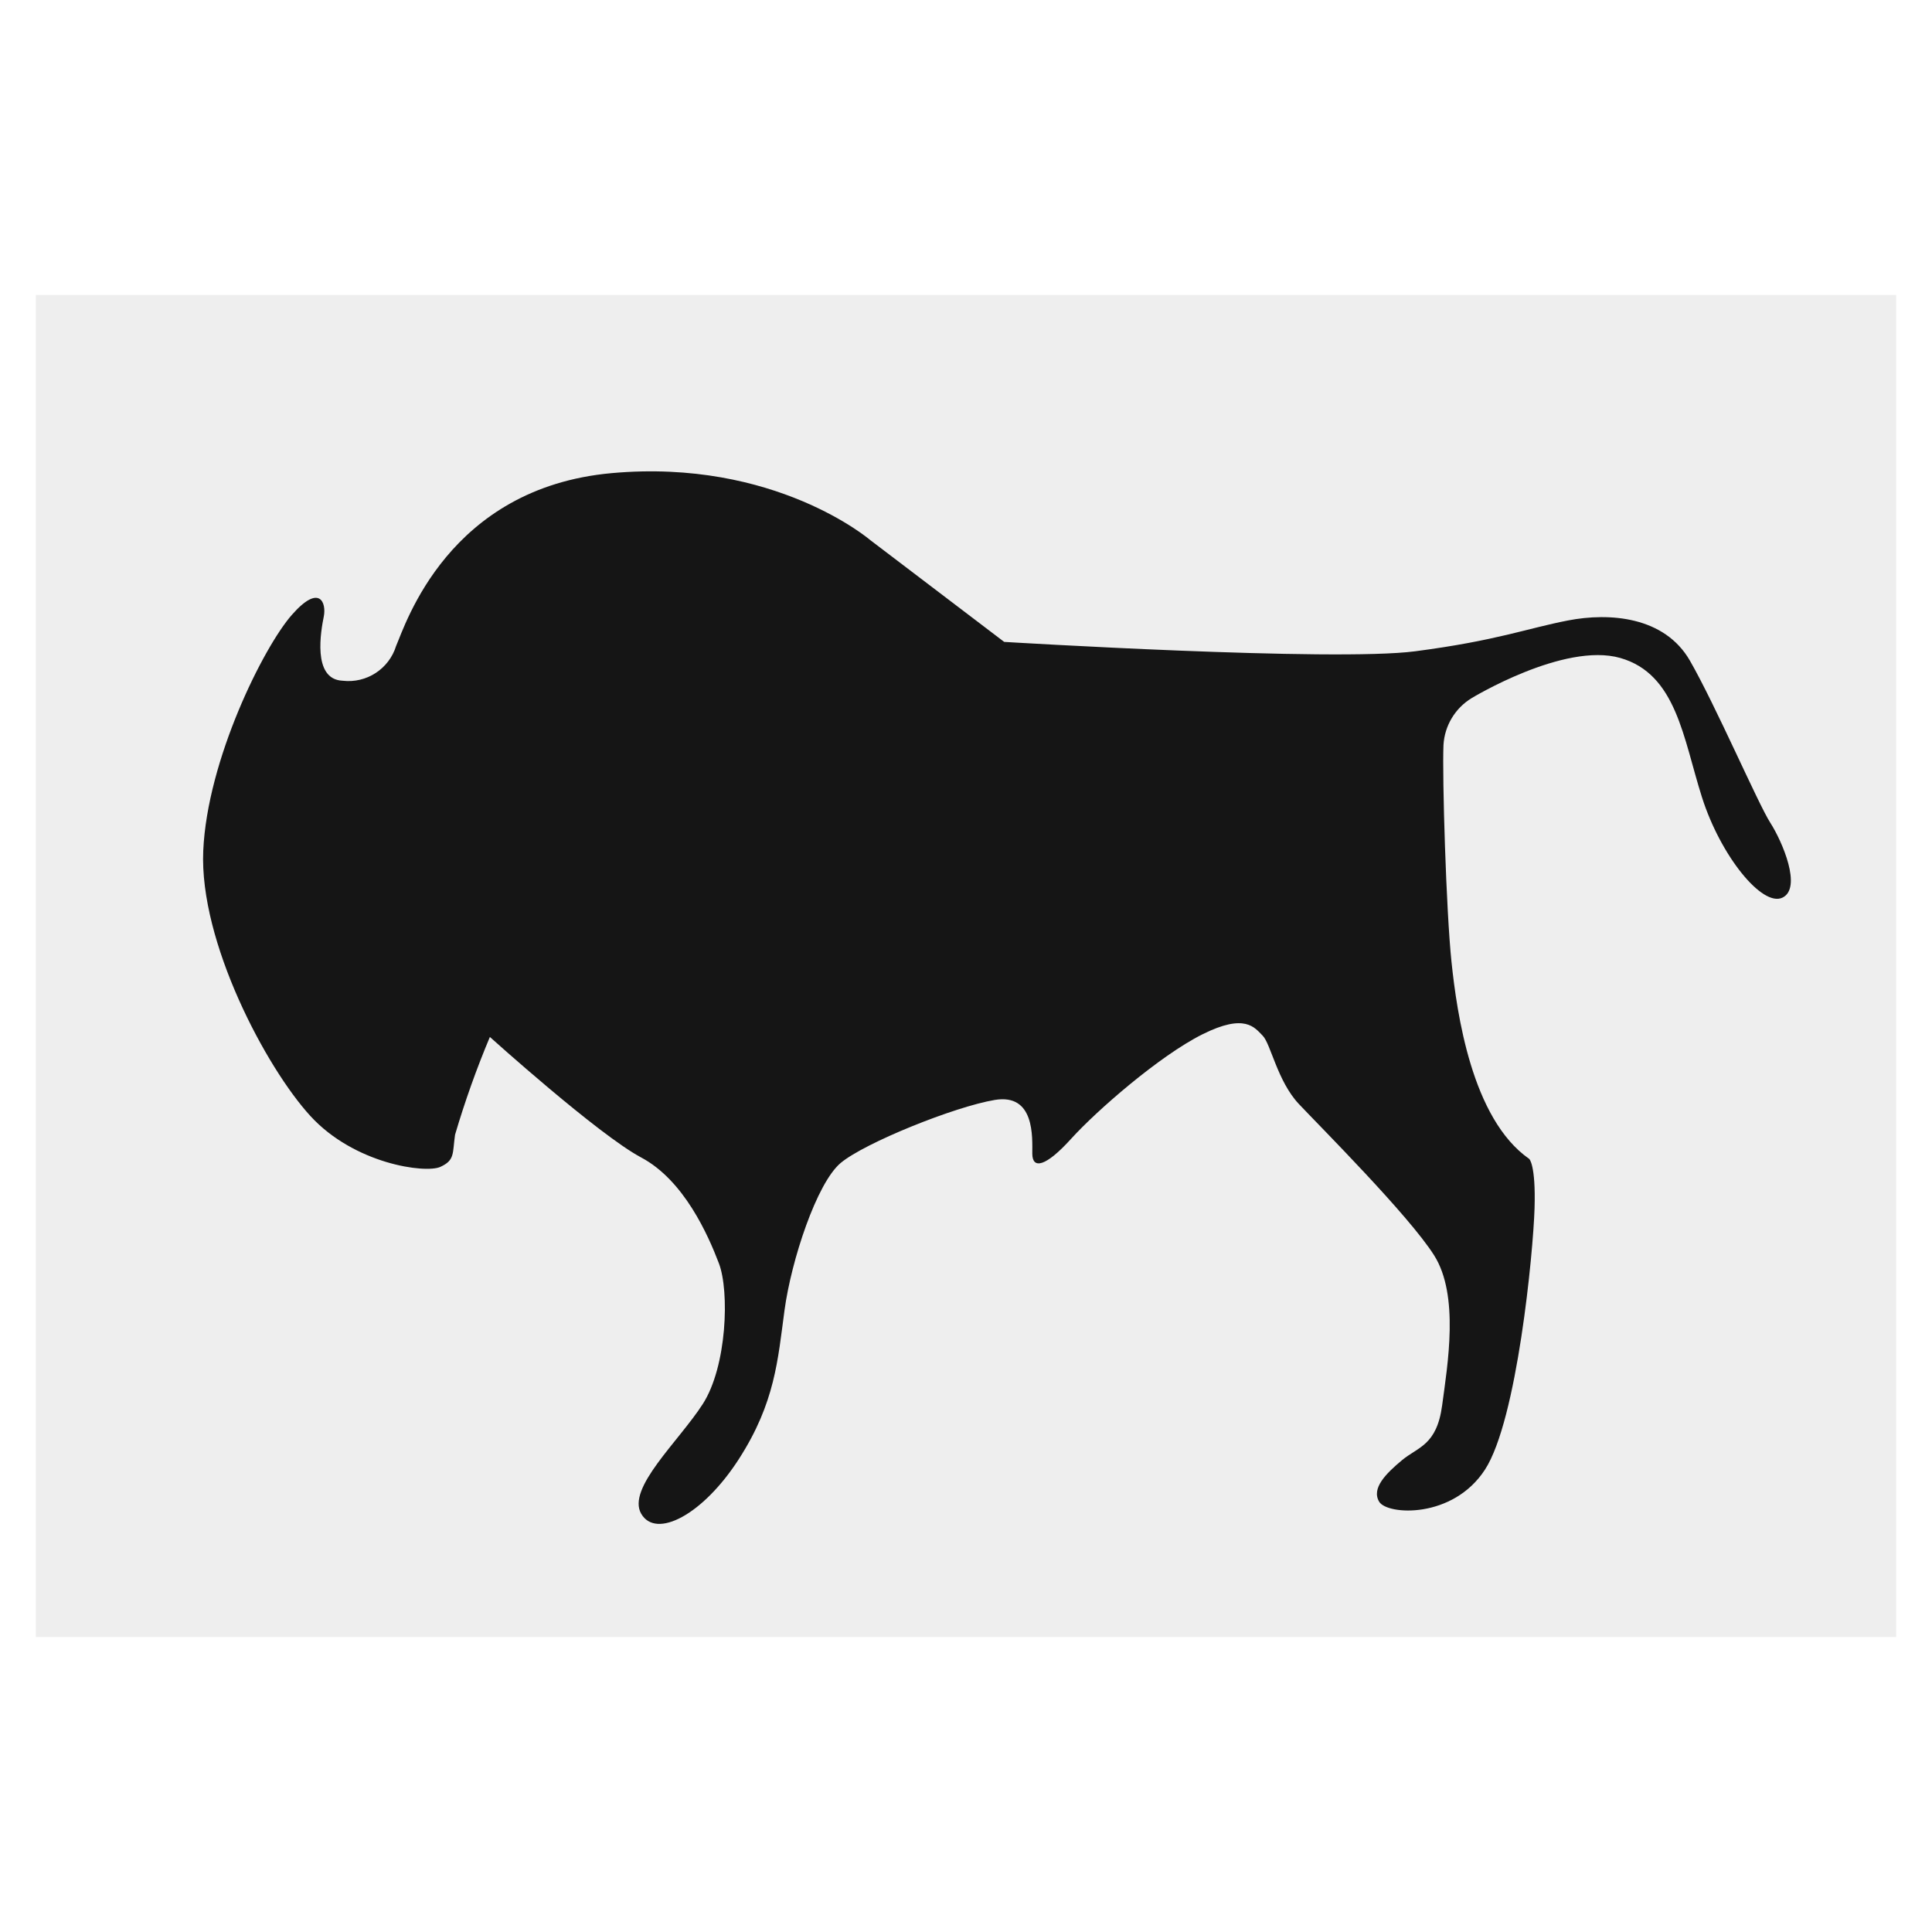
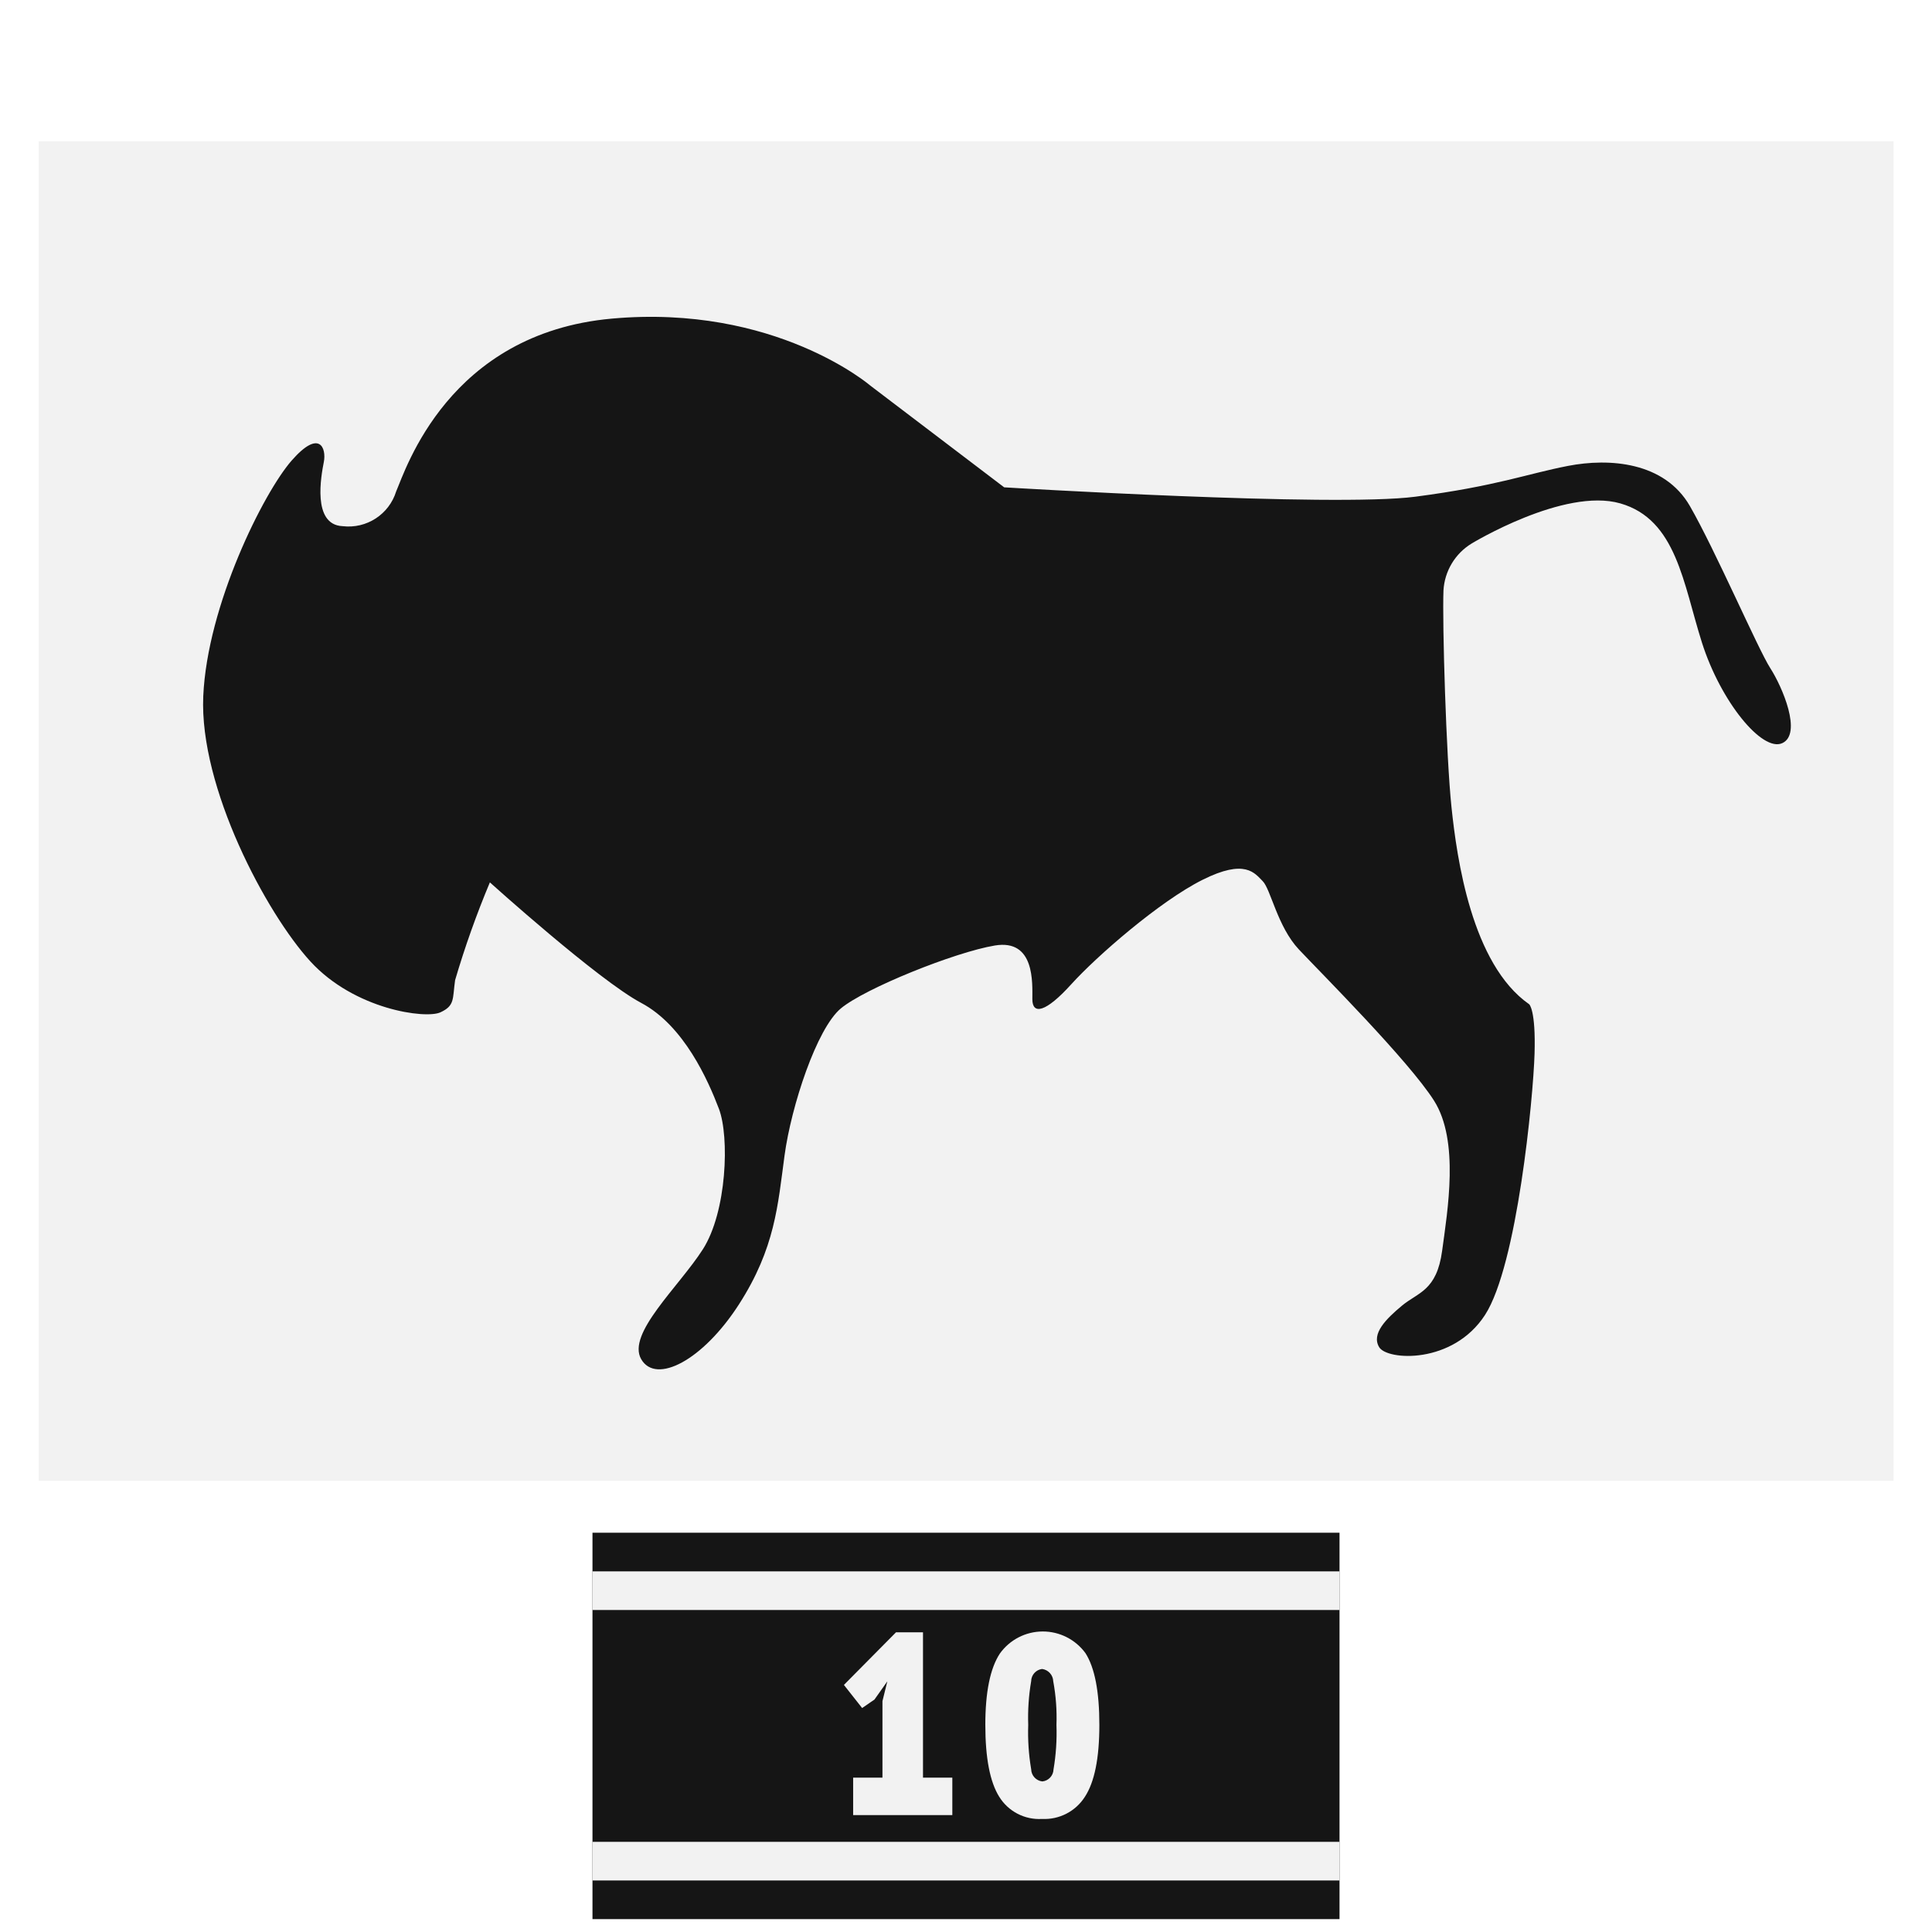
- <svg xmlns="http://www.w3.org/2000/svg" width="150" height="150" viewBox="0 0 150 150">
+ <svg xmlns="http://www.w3.org/2000/svg" id="axis_tunisia_biker_1_icon" width="150" height="150" viewBox="0 0 150 150">
  <defs>
    <style>
      .cls-1 {
-         fill: #eee;
+         fill: #f2f2f2;
      }

-       .cls-2 {
+       .cls-1, .cls-2 {
+         fill-rule: evenodd;
+       }
+ 
+       .cls-2, .cls-3 {
        fill: #151515;
      }
    </style>
  </defs>
-   <g id="Layer_2" data-name="Layer 2">
-     <g>
-       <rect class="cls-1" x="2.783" y="22.904" width="144.435" height="104.193" />
-       <path class="cls-2" d="M77.964,49.836s25.58,1.56,31.923.728,8.631-1.768,11.854-2.392,7.487-.312,9.463,3.12,5.303,11.126,6.239,12.582,2.496,5.095.936,5.823-4.783-3.224-6.239-7.799-1.976-9.567-6.343-10.814-11.542,3.12-11.542,3.12a4.569,4.569,0,0,0-2.184,3.639c-.104,2.496.208,12.894.624,16.846s1.56,12.166,6.031,15.286c0,0,.52.416.416,3.847s-1.352,16.43-3.847,20.277-7.591,3.535-8.215,2.496.52-2.184,1.768-3.224,2.704-1.144,3.12-4.263,1.352-8.527-.624-11.646-8.839-9.983-10.502-11.75-2.184-4.679-2.808-5.303-1.352-1.768-4.679-.104S85.139,86.23,83.163,88.414s-3.016,2.392-3.016,1.144.208-4.679-2.912-4.159S67.149,88.726,65.277,90.286,61.43,97.877,60.91,101.724s-.728,7.175-3.535,11.542-6.447,6.239-7.591,4.263,2.912-5.615,4.783-8.527,2.08-8.735,1.248-10.918-2.704-6.447-6.031-8.215-11.75-9.359-11.75-9.359a72.714,72.714,0,0,0-2.704,7.591c-.208,1.456,0,1.976-1.144,2.496s-6.655-.208-10.087-3.951-8.631-13.518-8.319-20.589S20.46,50.252,22.644,47.756s2.704-.936,2.496.104-.936,4.887,1.456,4.991a3.871,3.871,0,0,0,4.159-2.704c.728-1.664,4.055-12.27,16.742-13.414s20.069,5.199,20.069,5.199Z" />
-     </g>
+   <path class="cls-1" d="M3.006,114.971v-104H147.015v104H3.006Z" />
+   <path id="Shape_873_copy" data-name="Shape 873 copy" class="cls-2" d="M77.964,37.836s25.58,1.56,31.923.728,8.631-1.768,11.854-2.392,7.487-.312,9.463,3.119,5.3,11.127,6.239,12.582,2.495,5.1.936,5.823-4.784-3.224-6.239-7.8-1.976-9.567-6.344-10.814S114.254,42.2,114.254,42.2a4.57,4.57,0,0,0-2.183,3.639c-0.1,2.5.208,12.894,0.624,16.846s1.559,12.166,6.031,15.286c0,0,.519.416,0.416,3.848s-1.352,16.43-3.848,20.277-7.591,3.536-8.215,2.5,0.52-2.184,1.768-3.224,2.7-1.143,3.12-4.263,1.351-8.527-.624-11.646-8.839-9.982-10.5-11.75-2.184-4.679-2.807-5.3-1.352-1.768-4.679-.1-8.215,5.927-10.19,8.111-3.016,2.392-3.016,1.144,0.208-4.679-2.912-4.159-10.086,3.328-11.958,4.887S61.43,85.877,60.91,89.724s-0.728,7.175-3.535,11.542-6.447,6.239-7.591,4.264S52.7,99.915,54.567,97s2.08-8.735,1.248-10.918-2.7-6.447-6.031-8.215-11.75-9.359-11.75-9.359a72.72,72.72,0,0,0-2.7,7.591c-0.208,1.456,0,1.976-1.144,2.5S27.531,78.39,24.1,74.646s-8.631-13.518-8.319-20.589,4.679-15.806,6.863-18.3,2.7-.936,2.5.1S24.2,40.747,26.6,40.851a3.871,3.871,0,0,0,4.159-2.7c0.728-1.664,4.055-12.27,16.742-13.414s20.069,5.2,20.069,5.2Z" />
+   <g id="ger_copy_11" data-name="ger copy 11">
+     <rect id="Rectangle_2_copy_3" data-name="Rectangle 2 copy 3" class="cls-3" x="46" y="119" width="58" height="30" />
+     <path id="Rectangle_2_copy_3-2" data-name="Rectangle 2 copy 3" class="cls-1" d="M46,146v-3h58v3H46Zm0-24h58v3H46v-3Z" />
+     <path id="_10" data-name="10" class="cls-1" d="M66.238,140.925h7.7v-2.911H71.661V126.73H69.568l-4.047,4.087,1.415,1.794,0.957-.658,1-1.415-0.379,1.535v5.941H66.238v2.911Zm10.263-7q0,3.847,1.077,5.573a3.649,3.649,0,0,0,3.329,1.724,3.717,3.717,0,0,0,3.32-1.714q1.127-1.714,1.127-5.583,0-3.888-1.077-5.572a4.1,4.1,0,0,0-6.649.03Q76.5,130.1,76.5,133.927Zm3.33,0a16.782,16.782,0,0,1,.229-3.4,0.97,0.97,0,0,1,.847-0.947,1,1,0,0,1,.867.957,15.5,15.5,0,0,1,.249,3.389,17.043,17.043,0,0,1-.229,3.459,0.965,0.965,0,0,1-.867.927,0.975,0.975,0,0,1-.867-0.947A17.071,17.071,0,0,1,79.831,133.927Z" />
  </g>
</svg>
